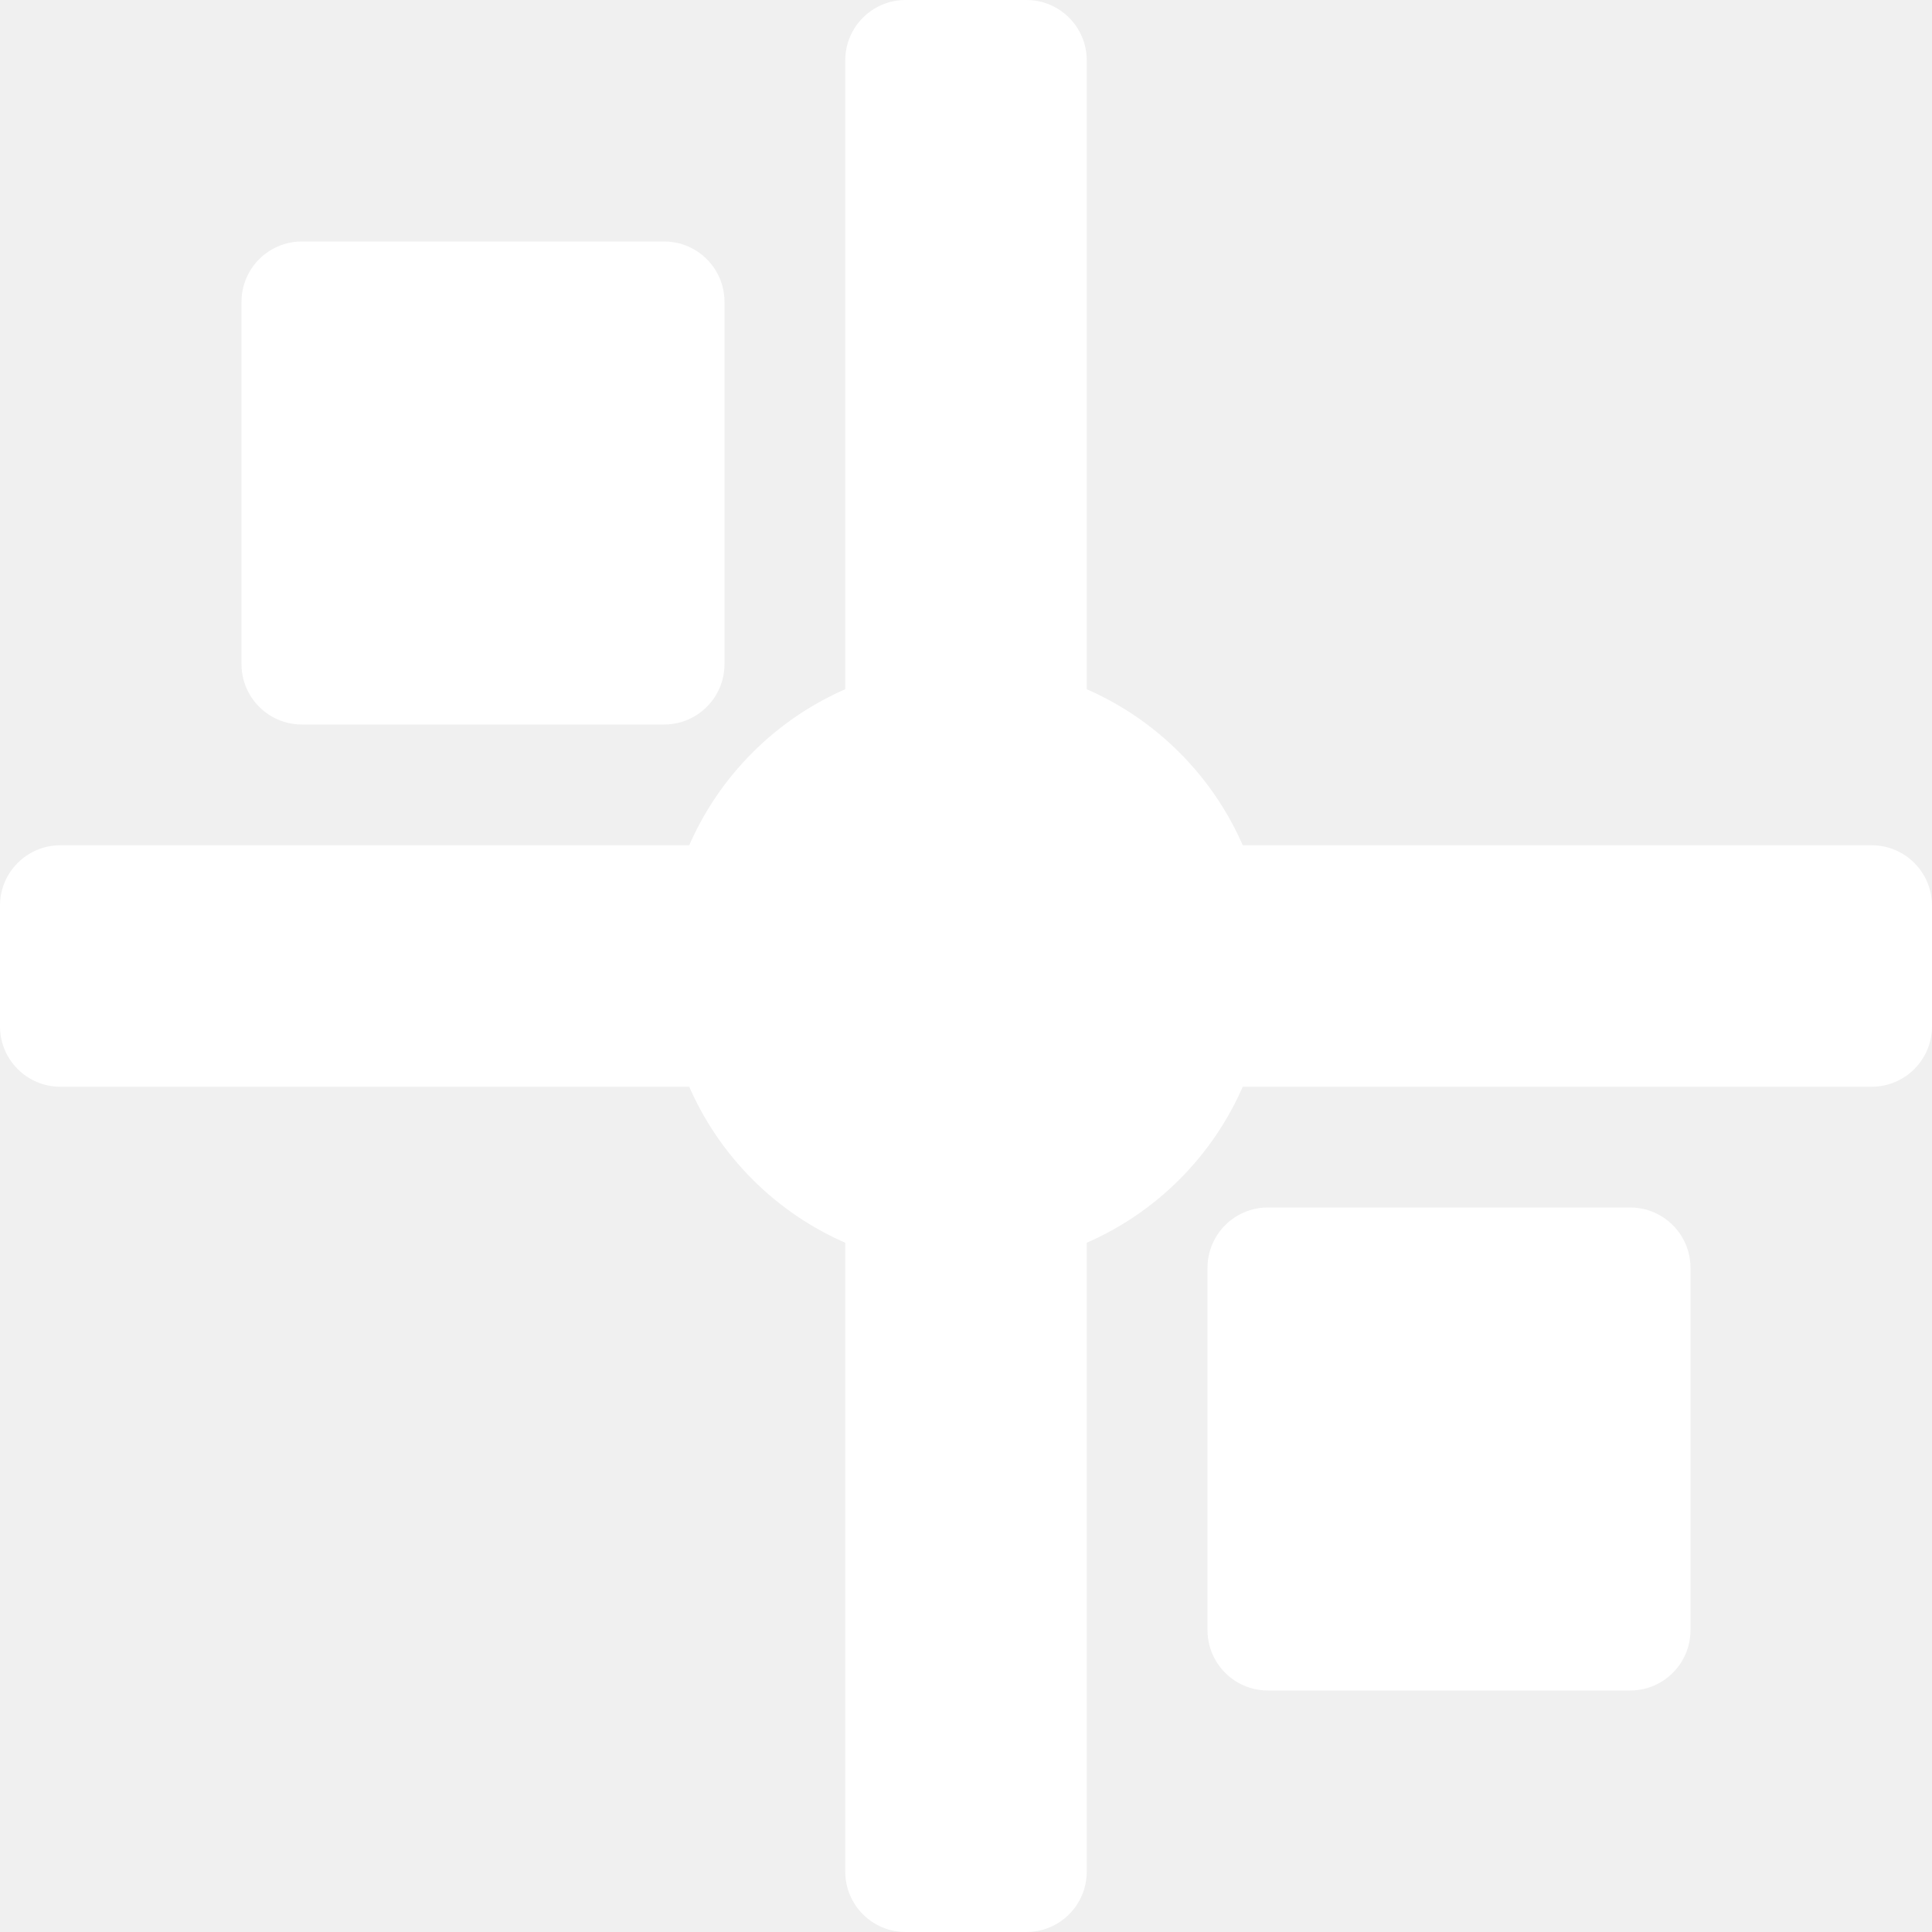
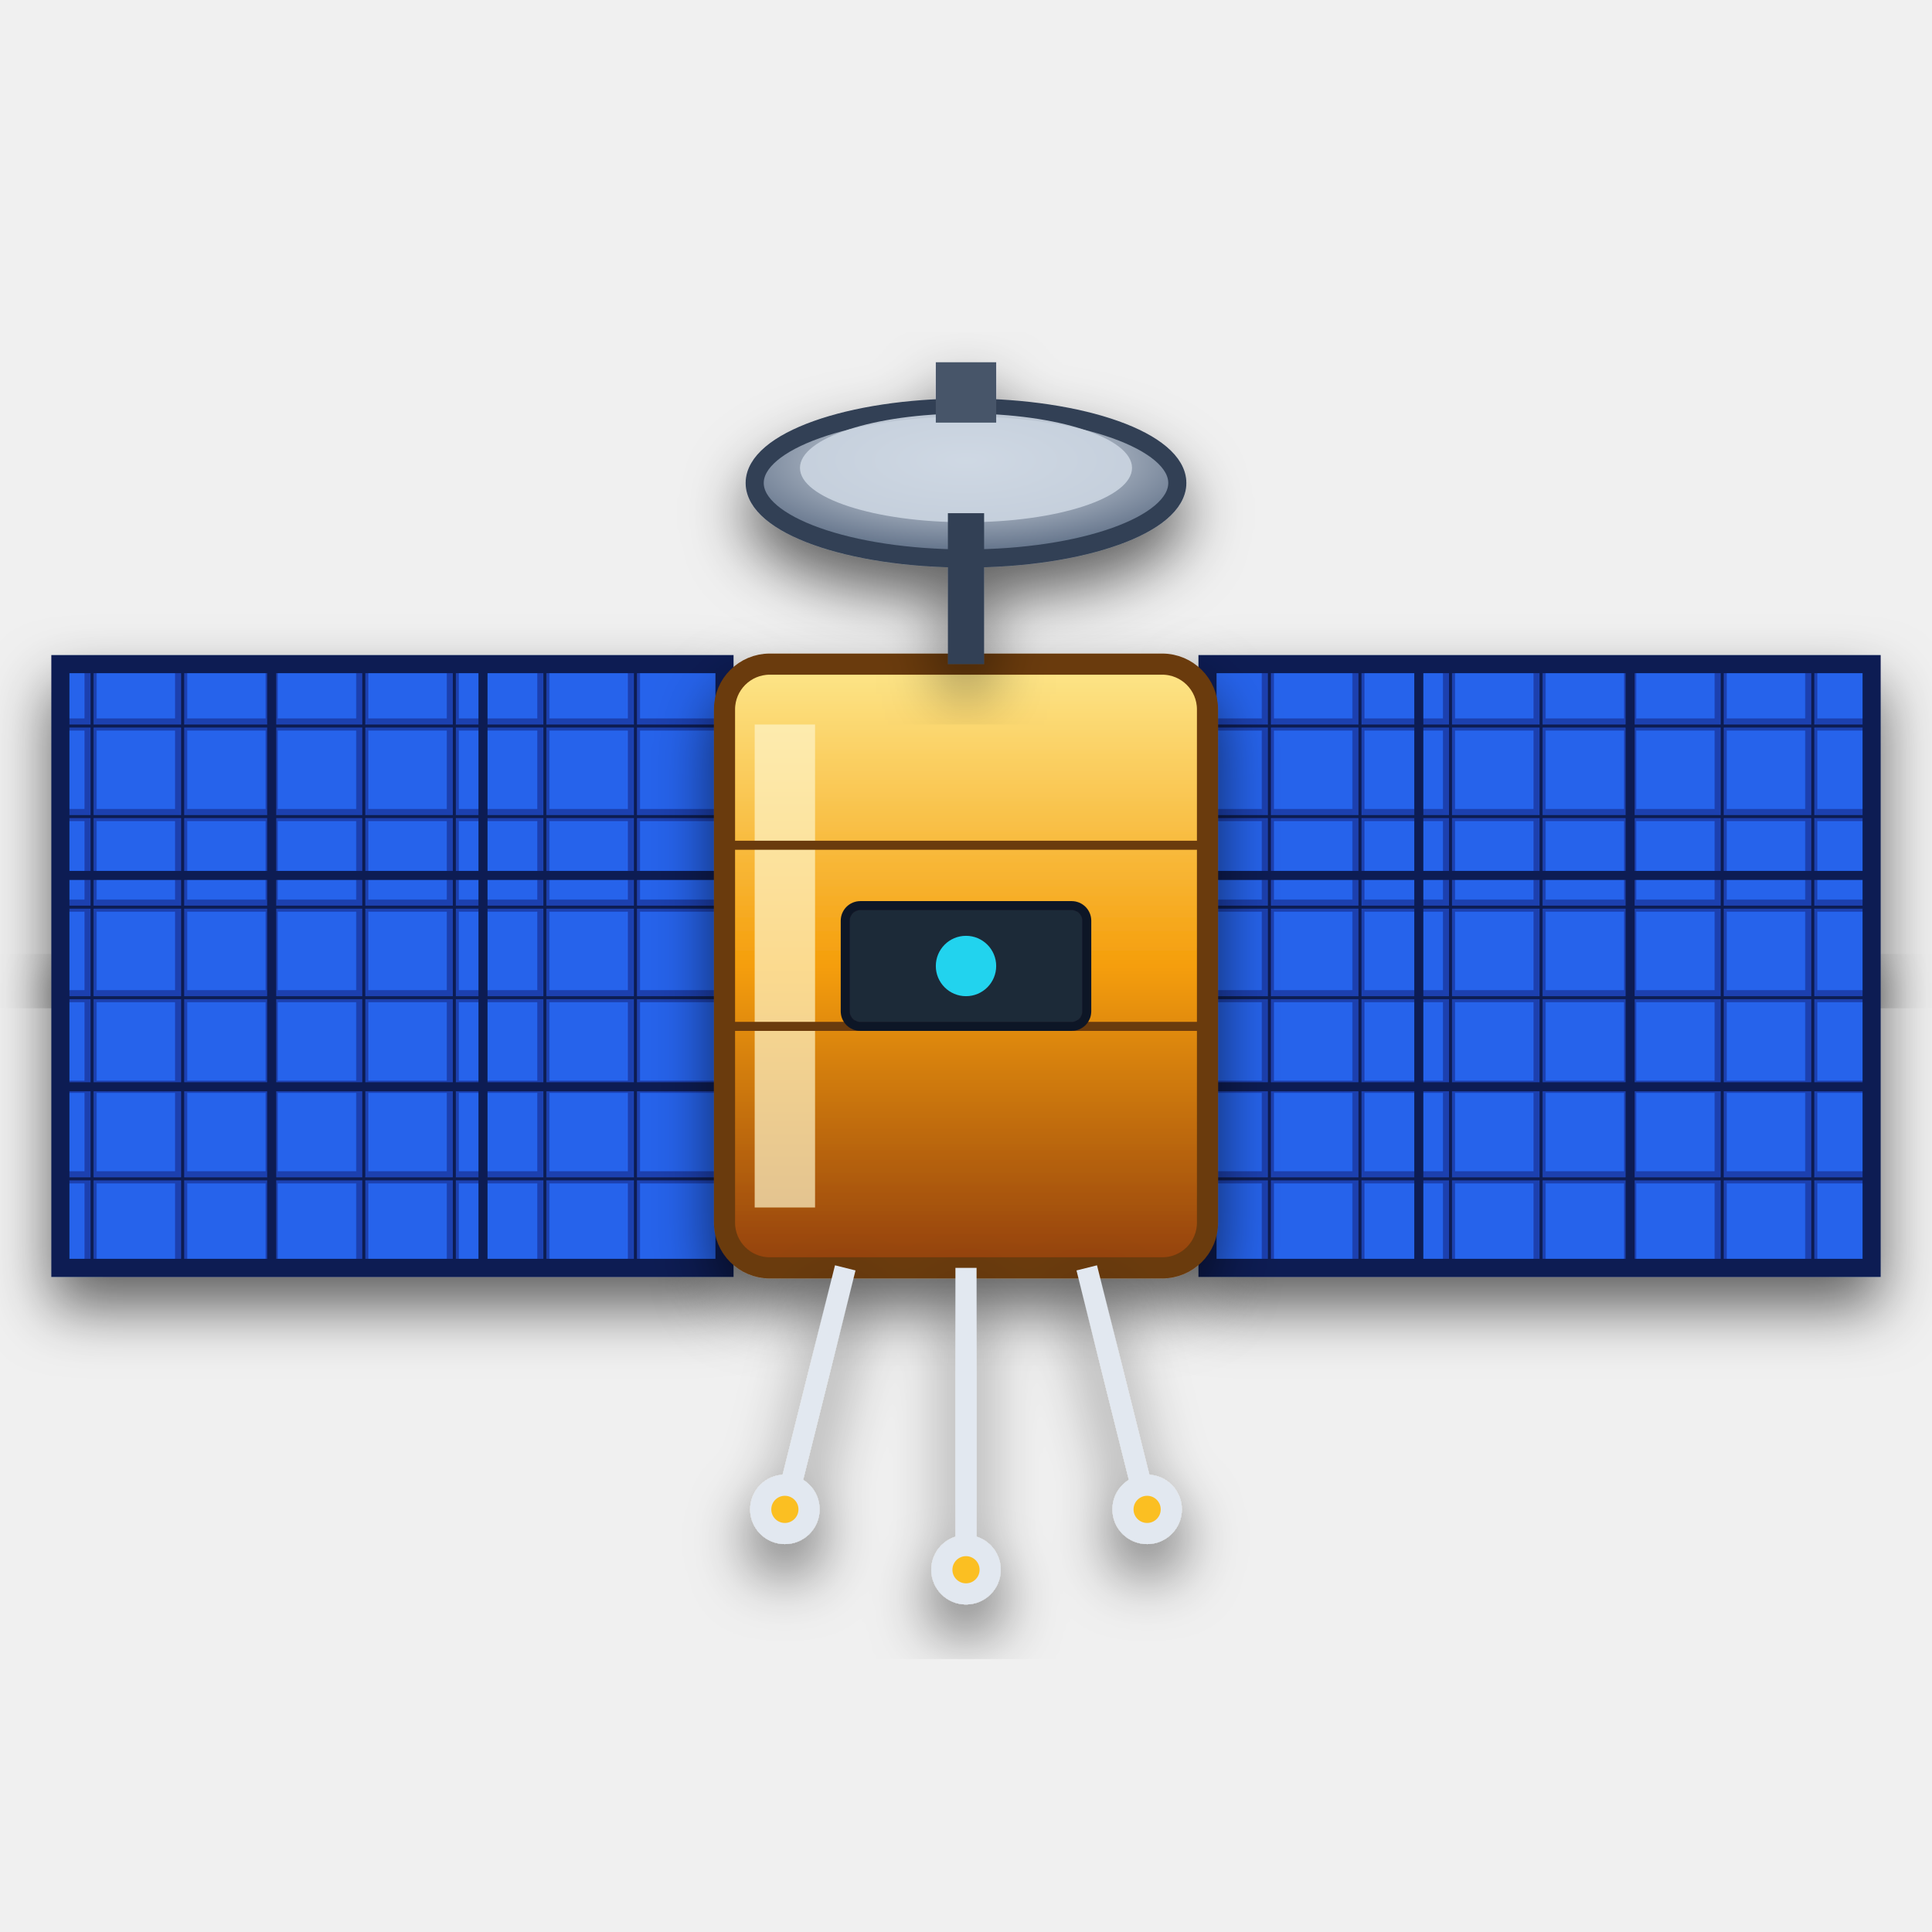
- <svg xmlns="http://www.w3.org/2000/svg" width="32" height="32" viewBox="0 0 32 32">
-   <rect x="14" y="0" width="4" height="32" fill="white" rx="1" />
-   <rect x="0" y="14" width="32" height="4" fill="white" rx="1" />
-   <rect x="4" y="4" width="8" height="8" fill="white" rx="1" />
-   <rect x="20" y="20" width="8" height="8" fill="white" rx="1" />
-   <circle cx="16" cy="16" r="5" fill="white" />
+ <svg xmlns="http://www.w3.org/2000/svg" width="64" height="64" viewBox="0 0 64 64">
+   <defs>
+     <linearGradient id="panelG" x1="0" y1="0" x2="0" y2="1">
+       <stop offset="0%" stop-color="#1e3a8a" />
+       <stop offset="50%" stop-color="#1e40af" />
+       <stop offset="100%" stop-color="#0c1f53" />
+     </linearGradient>
+     <pattern id="solarCells" width="3" height="3" patternUnits="userSpaceOnUse">
+       <rect width="3" height="3" fill="#1e40af" />
+       <rect width="2.6" height="2.6" x="0.2" y="0.2" fill="#2563eb" />
+       <line x1="0" y1="0" x2="3" y2="0" stroke="#0c1f53" stroke-width="0.2" />
+       <line x1="0" y1="0" x2="0" y2="3" stroke="#0c1f53" stroke-width="0.2" />
+     </pattern>
+     <linearGradient id="bodyG" x1="0" y1="0" x2="0" y2="1">
+       <stop offset="0%" stop-color="#fde68a" />
+       <stop offset="50%" stop-color="#f59e0b" />
+       <stop offset="100%" stop-color="#92400e" />
+     </linearGradient>
+     <radialGradient id="dishG" cx="0.5" cy="0.35" r="0.6">
+       <stop offset="0%" stop-color="#f1f5f9" />
+       <stop offset="100%" stop-color="#64748b" />
+     </radialGradient>
+     <filter id="satShadow" x="-20%" y="-20%" width="140%" height="140%">
+       <feDropShadow dx="0" dy="1" stdDeviation="1" flood-opacity="0.6" />
+     </filter>
+   </defs>
+   <rect x="2" y="31" width="60" height="2" fill="#334155" filter="url(#satShadow)" />
+   <g filter="url(#satShadow)">
+     <rect x="2" y="22" width="22" height="20" fill="url(#solarCells)" stroke="#0c1f53" stroke-width="0.6" />
+     <line x1="9" y1="22" x2="9" y2="42" stroke="#0c1f53" stroke-width="0.3" />
+     <line x1="16" y1="22" x2="16" y2="42" stroke="#0c1f53" stroke-width="0.3" />
+     <line x1="2" y1="29" x2="24" y2="29" stroke="#0c1f53" stroke-width="0.3" />
+     <line x1="2" y1="36" x2="24" y2="36" stroke="#0c1f53" stroke-width="0.3" />
+   </g>
+   <g filter="url(#satShadow)">
+     <rect x="40" y="22" width="22" height="20" fill="url(#solarCells)" stroke="#0c1f53" stroke-width="0.6" />
+     <line x1="47" y1="22" x2="47" y2="42" stroke="#0c1f53" stroke-width="0.3" />
+     <line x1="54" y1="22" x2="54" y2="42" stroke="#0c1f53" stroke-width="0.3" />
+     <line x1="40" y1="29" x2="62" y2="29" stroke="#0c1f53" stroke-width="0.3" />
+     <line x1="40" y1="36" x2="62" y2="36" stroke="#0c1f53" stroke-width="0.3" />
+   </g>
+   <g filter="url(#satShadow)">
+     <rect x="24" y="22" width="16" height="20" rx="1.5" fill="url(#bodyG)" stroke="#6b3a0a" stroke-width="0.7" />
+     <rect x="25" y="24" width="2" height="16" fill="#fef3c7" opacity="0.7" />
+     <line x1="24" y1="28" x2="40" y2="28" stroke="#6b3a0a" stroke-width="0.3" />
+     <line x1="24" y1="34" x2="40" y2="34" stroke="#6b3a0a" stroke-width="0.3" />
+     <rect x="28" y="30" width="8" height="4" fill="#1f2937" rx="0.5" stroke="#111827" stroke-width="0.3" />
+     <circle cx="32" cy="32" r="1" fill="#22d3ee" />
+   </g>
+   <g filter="url(#satShadow)">
+     <ellipse cx="32" cy="16" rx="7" ry="2.5" fill="url(#dishG)" stroke="#334155" stroke-width="0.6" />
+     <ellipse cx="32" cy="15.5" rx="5.5" ry="1.8" fill="#cbd5e1" opacity="0.9" />
+     <line x1="32" y1="17" x2="32" y2="22" stroke="#334155" stroke-width="1.2" />
+     <rect x="31" y="12" width="2" height="2" fill="#475569" />
+   </g>
+   <g stroke="#e2e8f0" stroke-width="0.7" filter="url(#satShadow)">
+     <line x1="28" y1="42" x2="26" y2="50" />
+     <line x1="32" y1="42" x2="32" y2="52" />
+     <line x1="36" y1="42" x2="38" y2="50" />
+     <circle cx="26" cy="50" r="0.8" fill="#fbbf24" />
+     <circle cx="32" cy="52" r="0.8" fill="#fbbf24" />
+     <circle cx="38" cy="50" r="0.8" fill="#fbbf24" />
+   </g>
+   <circle cx="32" cy="32" r="0.6" fill="#22d3ee">
+     <animate attributeName="opacity" values="1;0.15;1" dur="1.4s" repeatCount="indefinite" />
+   </circle>
</svg>
